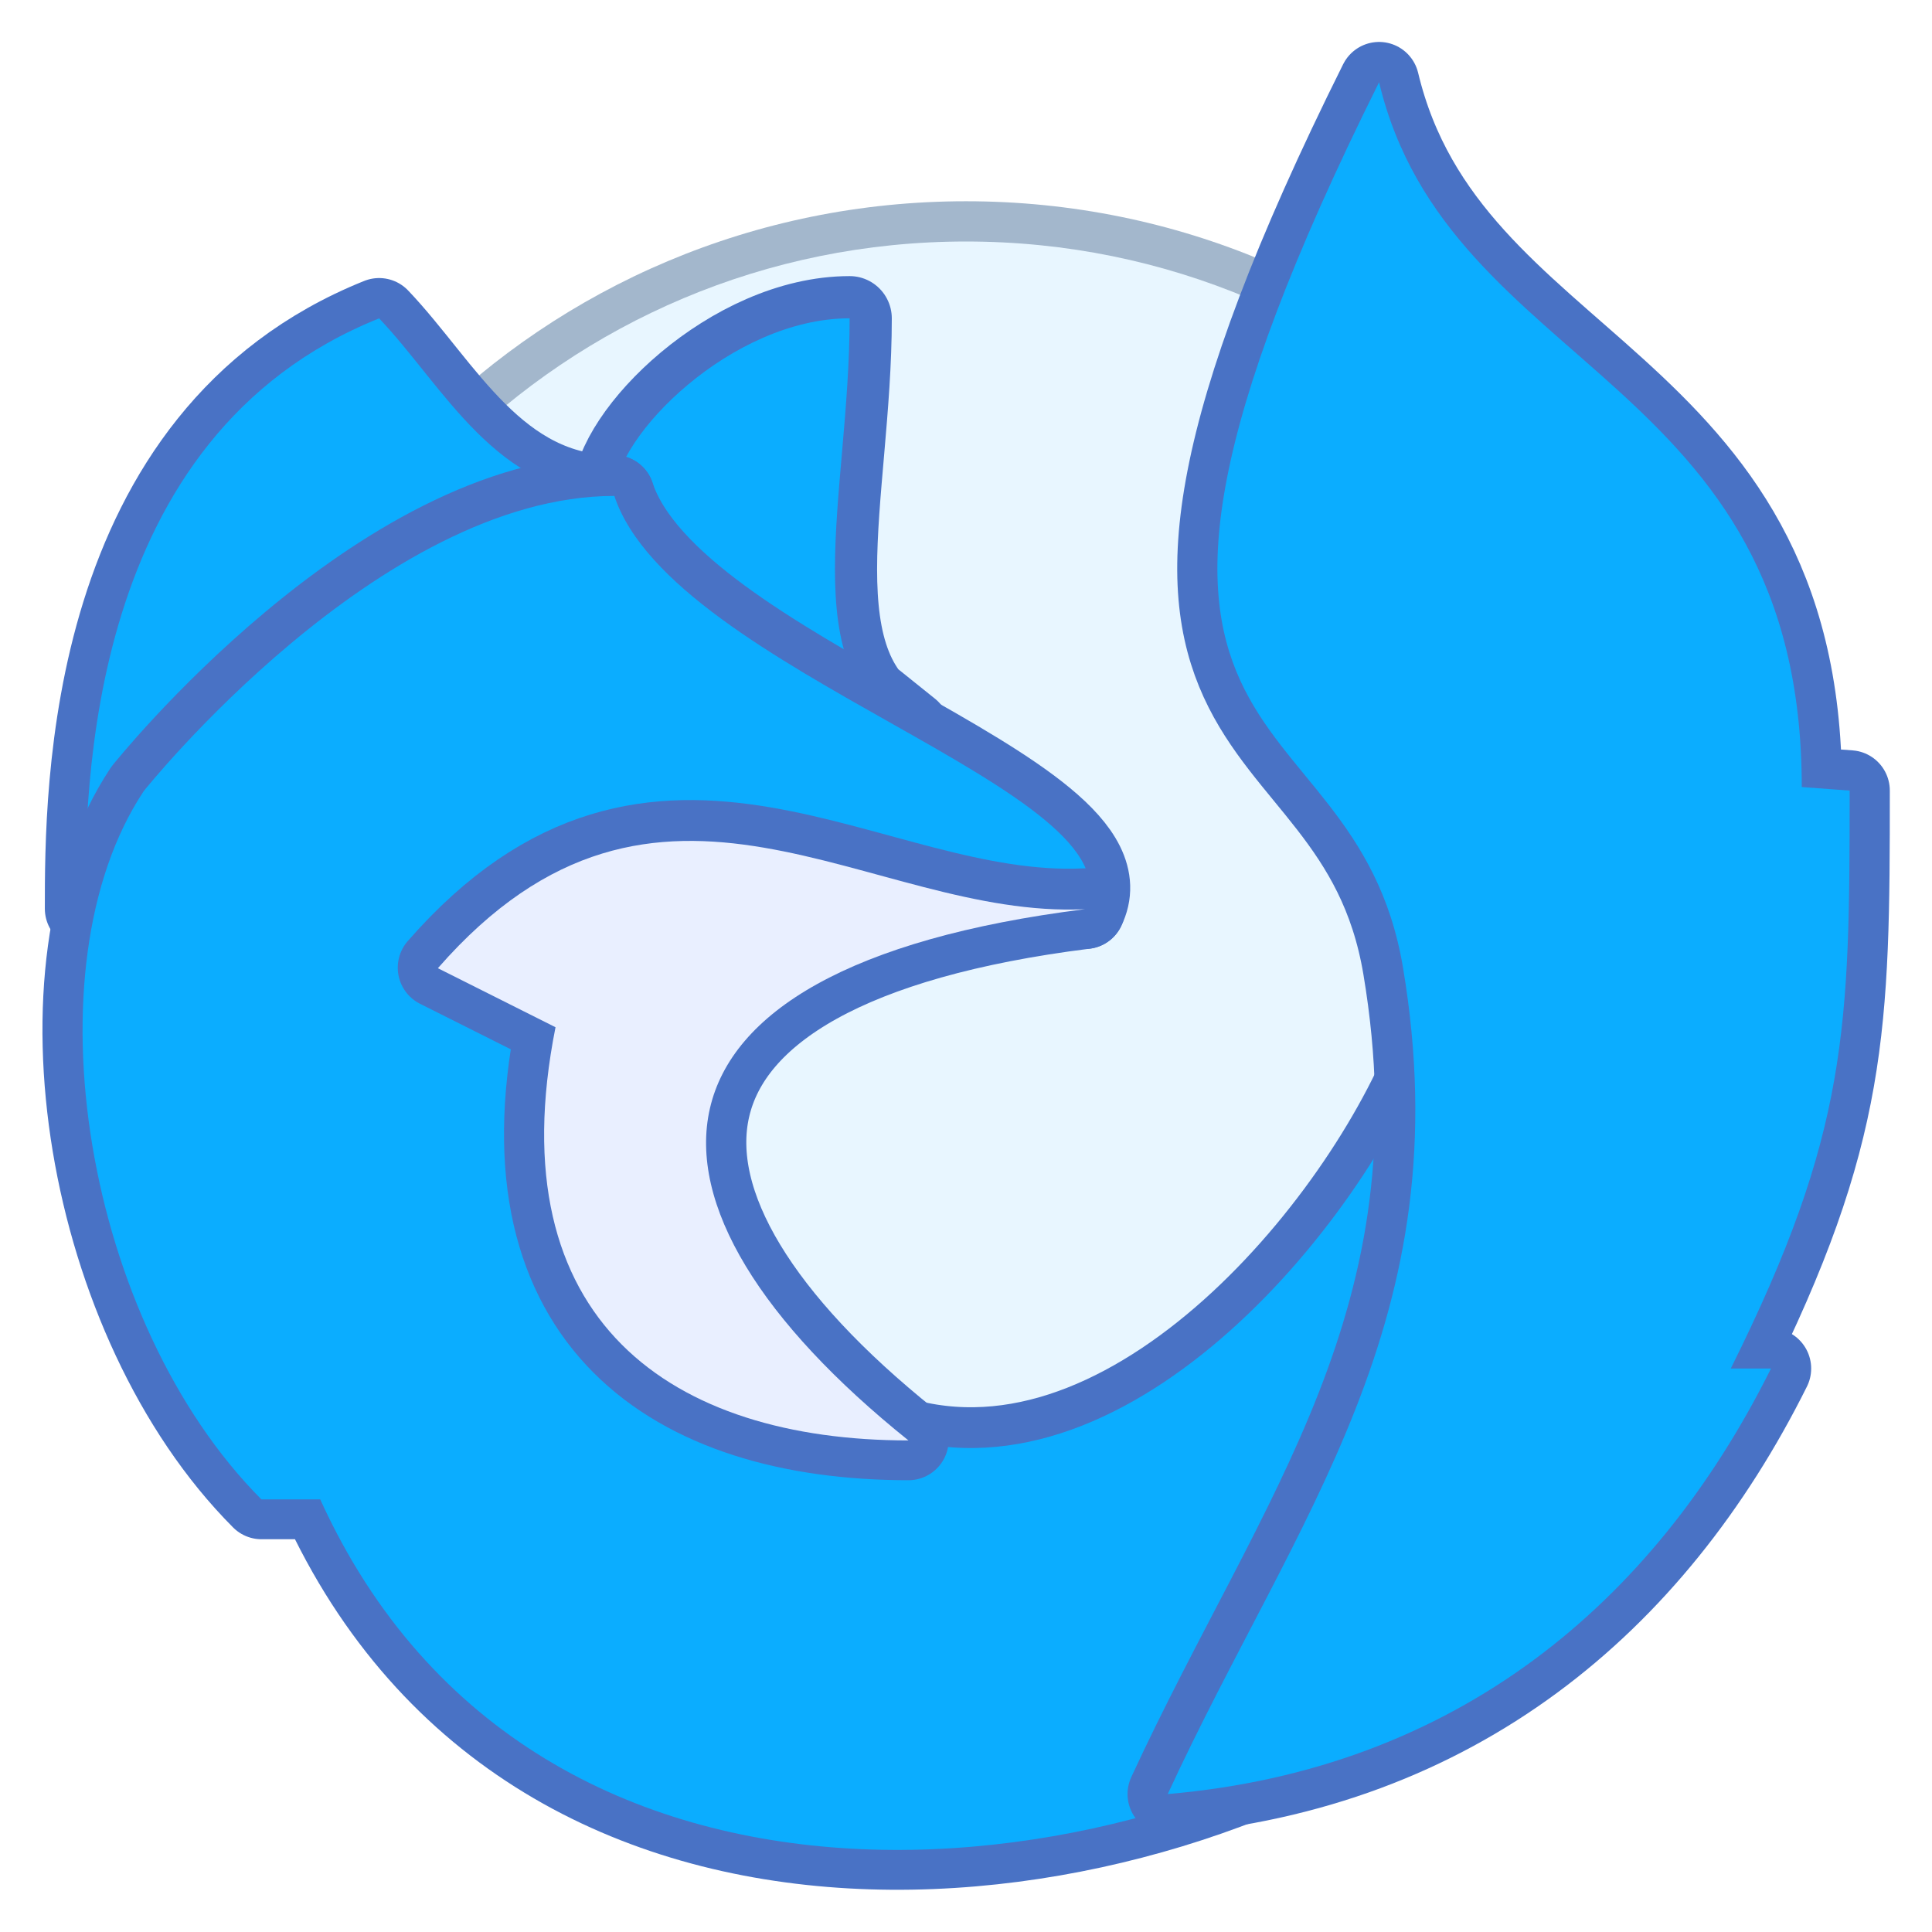
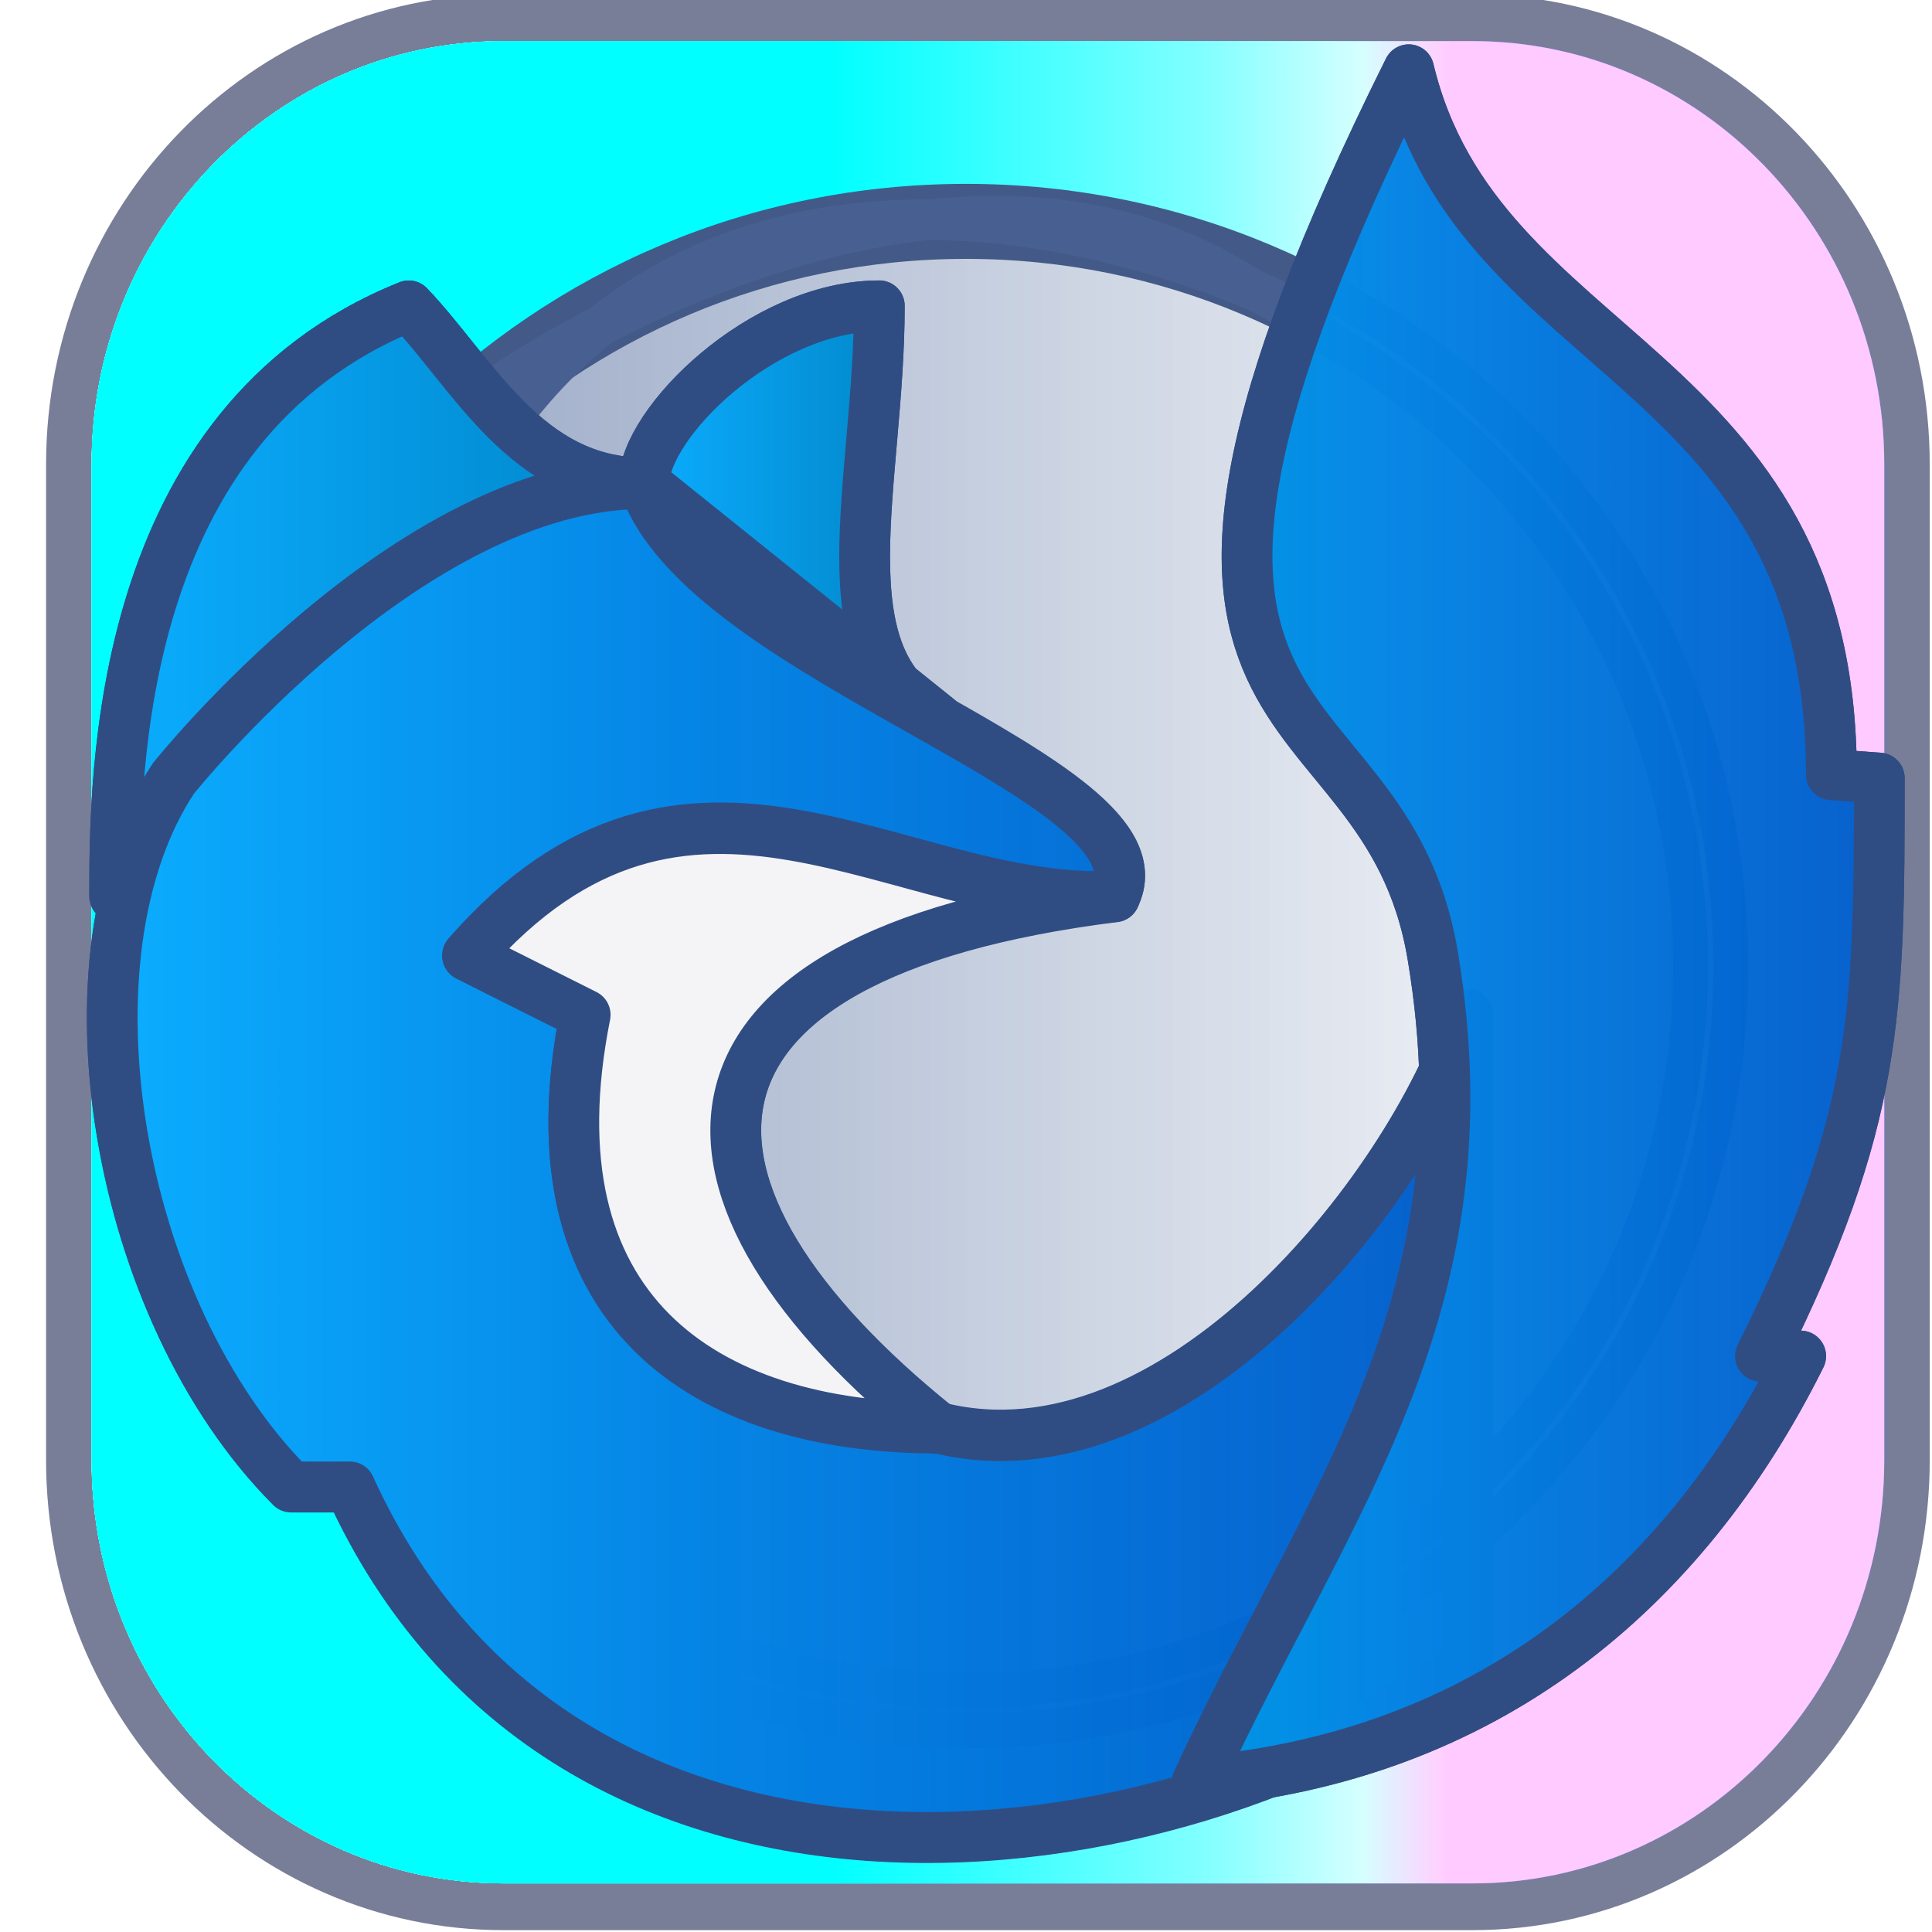
- <svg xmlns="http://www.w3.org/2000/svg" width="48" height="48" viewBox="0 0 48 48" version="1.1" id="svg8">
-   <defs id="defs2" />
+ <svg xmlns="http://www.w3.org/2000/svg" xmlns:xlink="http://www.w3.org/1999/xlink" width="48" height="48" viewBox="0 0 48 48" version="1.1" id="svg8">
+   <defs id="defs2">
+     <linearGradient id="linearGradient5350">
+       <stop style="stop-color:#0097e4;stop-opacity:1;" offset="0" id="stop5346" />
+       <stop style="stop-color:#0585e5;stop-opacity:0.984;" offset="0.286" id="stop5358" />
+       <stop style="stop-color:#005dcb;stop-opacity:0.969;" offset="1" id="stop5348" />
+     </linearGradient>
+     <linearGradient id="linearGradient5342">
+       <stop style="stop-color:#0badff;stop-opacity:1;" offset="0" id="stop5338" />
+       <stop style="stop-color:#0086c9;stop-opacity:1;" offset="1" id="stop5340" />
+     </linearGradient>
+     <linearGradient id="linearGradient5234">
+       <stop style="stop-color:#0badff;stop-opacity:1;" offset="0" id="stop5230" />
+       <stop style="stop-color:#0081c1;stop-opacity:1;" offset="1" id="stop5232" />
+     </linearGradient>
+     <linearGradient id="linearGradient5224">
+       <stop style="stop-color:#0badff;stop-opacity:1;" offset="0" id="stop5220" />
+       <stop style="stop-color:#0585e5;stop-opacity:1;" offset="0.427" id="stop5228" />
+       <stop style="stop-color:#005dcb;stop-opacity:0.969;" offset="0.998" id="stop5222" />
+     </linearGradient>
+     <linearGradient id="linearGradient1819">
+       <stop style="stop-color:#8b9cbe;stop-opacity:1;" offset="0" id="stop1815" />
+       <stop style="stop-color:#ffffff;stop-opacity:0.941;" offset="1" id="stop1817" />
+     </linearGradient>
+     <linearGradient xlink:href="#linearGradient1819" id="linearGradient1821" x1="-58.5" y1="294.65" x2="-13.5" y2="294.65" gradientUnits="userSpaceOnUse" />
+     <linearGradient xlink:href="#linearGradient3187-6" id="linearGradient3191-3" x1="2.787" y1="10.961" x2="17.34" y2="10.961" gradientUnits="userSpaceOnUse" />
+     <linearGradient id="linearGradient3187-6">
+       <stop style="stop-color:#00f0c0;stop-opacity:1;" offset="0" id="stop3183-7" />
+       <stop style="stop-color:#00f7ee;stop-opacity:1;" offset="0.413" id="stop3193" />
+       <stop style="stop-color:#41aef6;stop-opacity:1;" offset="0.618" id="stop3573" />
+       <stop style="stop-color:#8265ff;stop-opacity:1;" offset="0.752" id="stop3197" />
+     </linearGradient>
+     <linearGradient xlink:href="#linearGradient3187-6" id="linearGradient4130" gradientUnits="userSpaceOnUse" x1="2.787" y1="10.961" x2="17.34" y2="10.961" />
+     <linearGradient xlink:href="#linearGradient5224" id="linearGradient5226" x1="35.958" y1="286.128" x2="58.999" y2="286.128" gradientUnits="userSpaceOnUse" />
+     <linearGradient xlink:href="#linearGradient5234" id="linearGradient5236" x1="44.999" y1="275.15" x2="50" y2="275.15" gradientUnits="userSpaceOnUse" />
+     <linearGradient xlink:href="#linearGradient5342" id="linearGradient5344" x1="36" y1="276.65" x2="45" y2="276.65" gradientUnits="userSpaceOnUse" />
+     <linearGradient xlink:href="#linearGradient5350" id="linearGradient5352" x1="54.407" y1="282.15" x2="66" y2="282.15" gradientUnits="userSpaceOnUse" />
+   </defs>
  <g id="layer1" transform="translate(0,-266.65)">
    <g id="g905" transform="translate(-16,-21.9979)">
-       <g transform="matrix(0.8636363,0,0,0.8636363,71.09091,58.17746)" id="g2183">
-         <path style="opacity:1;fill:#a3b7cc;fill-opacity:1;stroke:none;stroke-width:0.3;stroke-miterlimit:4;stroke-dasharray:none;stroke-opacity:1" d="m -36,272.65 h 4.7e-5 c 12.188,0 22,9.812 22,22 0,12.188 -9.812,22 -22,22 h -4.7e-5 c -12.188,0 -22,-9.812 -22,-22 0,-12.188 9.812,-22 22,-22 z" id="rect4544" />
-         <path style="opacity:1;fill:#e8f6ff;fill-opacity:1;stroke:none;stroke-width:0.298;stroke-miterlimit:4;stroke-dasharray:none;stroke-opacity:1" d="m -36,273.808 h 2.3e-5 c 11.547,0 20.842,9.296 20.842,20.842 0,11.547 -9.296,20.842 -20.842,20.842 h -2.3e-5 c -11.547,0 -20.842,-9.296 -20.842,-20.842 0,-11.547 9.296,-20.842 20.842,-20.842 z" id="rect4544-5" />
+       <g transform="matrix(3.138333,0,0,3.225151,8.963077,277.2041)" id="g25-5" style="mix-blend-mode:hard-light;fill:url(#linearGradient3191-3);fill-opacity:1;stroke:#3c3f4c;stroke-width:0.36;stroke-linecap:round;stroke-linejoin:round;stroke-miterlimit:4;stroke-dasharray:none;stroke-opacity:1">
+         <rect x="2.787" y="3.685" width="14.552" height="14.552" ry="3.44" fill="url(#linearGradient1448-5)" stroke-opacity="0.953" stroke-width="0.083" id="rect19-3" style="fill:url(#linearGradient4130);fill-opacity:1;stroke:#3c3f4c;stroke-width:0.36;stroke-linecap:round;stroke-linejoin:round;stroke-miterlimit:4;stroke-dasharray:none;stroke-opacity:1" />
      </g>
-       <g id="g4826" transform="matrix(1.461391,0,0,1.466525,-34.498,-101.8238)">
-         <g transform="translate(90.99993,-11.99971)" id="g2574-7" />
-         <path id="path1244-9-5" d="m 45,274.65 c 0,-1 2,-3 4,-3 0,3 -1,6 1,7 z" style="fill:none;stroke:#4972c5;stroke-width:1.432;stroke-linecap:round;stroke-linejoin:round;stroke-miterlimit:4;stroke-dasharray:none;stroke-opacity:1" />
-         <path id="path1244-3-2-9" d="m 44.999,274.649 c 0,-1 2,-3 4,-3 0,3 -0.999,6.001 1.001,7.001 z" style="fill:#0badff;fill-opacity:1;stroke:none;stroke-width:1.366;stroke-linecap:round;stroke-linejoin:round;stroke-miterlimit:4;stroke-dasharray:none;stroke-opacity:1" />
-         <path id="path1227-28-7" d="m 45,274.65 c -2,0 -2.902,-1.852 -4,-3 -5,2 -5,8 -5,10 z" style="fill:none;stroke:#4972c5;stroke-width:1.366;stroke-linecap:round;stroke-linejoin:round;stroke-miterlimit:4;stroke-dasharray:none;stroke-opacity:1" />
-         <path id="path1227-2-9-7" d="m 45,274.65 c -2,0 -2.902,-1.852 -4,-3 -5,2 -5,8 -5,10 z" style="fill:#0badff;fill-opacity:1;stroke:none;stroke-width:2;stroke-linecap:round;stroke-linejoin:round;stroke-miterlimit:4;stroke-dasharray:none;stroke-opacity:1" />
-         <path id="path1261-73-6" d="m 45,274.65 c -4,0 -8,5 -8,5 -2,3 -1,9 2,12 h 1 c 3.678,8.061 14.038,6.716 19,3 v -11 c -1,3 -5,8 -9,7 l -0.002,0.008 c -8.999,-6.009 0.002,-9.008 3.002,-9.008 1,-2 -7,-4 -8,-7 z" style="fill:none;stroke:#4972c5;stroke-width:1.366;stroke-linecap:round;stroke-linejoin:round;stroke-miterlimit:4;stroke-dasharray:none;stroke-opacity:1" />
-         <path id="path1261-73-5-7" d="m 44.999,274.658 c -4,0 -8,5 -8,5 -2,3 -1,9 2,12 h 1 c 3.678,8.061 14.038,6.716 19,3 v -11 c -1,3 -5,8 -9,7 l -0.002,0.008 c -8.999,-6.009 0.002,-9.008 3.002,-9.008 1,-2 -7,-4 -8,-7 z" style="fill:#0badff;fill-opacity:1;stroke:none;stroke-width:2;stroke-linecap:round;stroke-linejoin:round;stroke-miterlimit:4;stroke-dasharray:none;stroke-opacity:1" />
-         <path id="path1175-1-3" d="m 50,290.65 c -5,-4 -5,-8 3,-9 -3.663,0.176 -7.238,-3.29 -11,1 l 2,1 c -1,5 2,7 6,7 z" style="fill:none;stroke:#4972c5;stroke-width:1.366;stroke-linecap:butt;stroke-linejoin:round;stroke-miterlimit:4;stroke-dasharray:none;stroke-opacity:1" />
-         <path id="path1175-7-2-6" d="m 49.999,290.659 c -5,-4 -5,-8 3,-9 -3.663,0.176 -7.238,-3.29 -11,1 l 2,1 c -1,5 2,7 6,7 z" style="fill:#e9efff;fill-opacity:1;stroke:none;stroke-width:2;stroke-linecap:butt;stroke-linejoin:round;stroke-miterlimit:4;stroke-dasharray:none;stroke-opacity:1" />
-         <path id="path1143-1-8-9-9-5" d="m 58,267.65 c 1.186,4.94 7.186,4.94 7.186,11.94 L 66,279.65 c 0,4 -0.021,5.791 -2.021,9.791 h 0.684 c -2,4 -5.372,6.79 -10.256,7.209 2.192,-4.726 5.003,-8.042 4,-14 C 57.569,277.671 52,279.65 58,267.65 Z" style="fill:none;fill-opacity:1;stroke:#4972c5;stroke-width:1.366;stroke-linecap:butt;stroke-linejoin:round;stroke-miterlimit:4;stroke-dasharray:none;stroke-opacity:1" />
-         <path style="fill:#0badff;fill-opacity:1;stroke:none;stroke-width:2;stroke-linecap:butt;stroke-linejoin:round;stroke-miterlimit:4;stroke-dasharray:none;stroke-opacity:1" d="m 58,267.65 c 1.186,4.94 7.186,4.94 7.186,11.94 L 66,279.65 c 0,4 -0.021,5.791 -2.021,9.791 h 0.684 c -2,4 -5.372,6.789 -10.256,7.209 2.192,-4.726 5.003,-8.042 4,-14 C 57.569,277.671 52,279.65 58,267.65 Z" id="path1143-1-8-9-9-4-6" />
+       <g transform="matrix(0.8636363,0,0,0.8636363,71.09091,58.17746)" id="g2183" style="stroke:#435a88;stroke-opacity:1;stroke-width:1;stroke-miterlimit:4;stroke-dasharray:none;stroke-linecap:round;paint-order:markers fill stroke;fill-opacity:1;fill:url(#linearGradient1821)">
+         <path style="opacity:1;fill:url(#linearGradient1821);fill-opacity:1;stroke:#435a88;stroke-width:1;stroke-miterlimit:4;stroke-dasharray:none;stroke-opacity:1;stroke-linecap:round;paint-order:markers fill stroke" d="m -36,272.65 h 4.7e-5 c 12.188,0 22,9.812 22,22 0,12.188 -9.812,22 -22,22 h -4.7e-5 c -12.188,0 -22,-9.812 -22,-22 0,-12.188 9.812,-22 22,-22 z" id="rect4544" />
+         <path style="opacity:1;fill:url(#linearGradient1821);fill-opacity:1;stroke:#435a88;stroke-width:1;stroke-miterlimit:4;stroke-dasharray:none;stroke-opacity:1;stroke-linecap:round;paint-order:markers fill stroke" d="m -36,273.808 h 2.3e-5 c 11.547,0 20.842,9.296 20.842,20.842 0,11.547 -9.296,20.842 -20.842,20.842 h -2.3e-5 c -11.547,0 -20.842,-9.296 -20.842,-20.842 0,-11.547 9.296,-20.842 20.842,-20.842 z" id="rect4544-5" />
+       </g>
+       <path style="fill:#b2bfd9;stroke:#486091;stroke-width:1px;stroke-linecap:butt;stroke-linejoin:miter;stroke-opacity:1;fill-opacity:1" d="m 28.476,298.169 c 0,0 10.31,-7.181 18.088,-2.662 7.777,4.519 -8.876,-7.502 -17.563,3.14 -8.688,10.643 -0.524,-0.479 -0.524,-0.479 z" id="path2103" />
+       <g id="g4826" transform="matrix(1.461391,0,0,1.466525,-33.76106,-102.1323)" style="stroke:#304d83;stroke-opacity:1;stroke-width:0.863;stroke-miterlimit:4;stroke-dasharray:none">
+         <g transform="translate(90.99993,-11.99971)" id="g2574-7" style="stroke:#304d83;stroke-opacity:1;stroke-width:0.863;stroke-miterlimit:4;stroke-dasharray:none" />
+         <path id="path1244-9-5" d="m 45,274.65 c 0,-1 2,-3 4,-3 0,3 -1,6 1,7 z" style="fill:none;stroke:#304d83;stroke-width:0.863;stroke-linecap:round;stroke-linejoin:round;stroke-miterlimit:4;stroke-dasharray:none;stroke-opacity:1" />
+         <path id="path1244-3-2-9" d="m 44.999,274.649 c 0,-1 2,-3 4,-3 0,3 -0.999,6.001 1.001,7.001 z" style="fill:url(#linearGradient5236);fill-opacity:1;stroke:#304d83;stroke-width:0.863;stroke-linecap:round;stroke-linejoin:round;stroke-miterlimit:4;stroke-dasharray:none;stroke-opacity:1" />
+         <path id="path1227-28-7" d="m 45,274.65 c -2,0 -2.902,-1.852 -4,-3 -5,2 -5,8 -5,10 z" style="fill:none;stroke:#304d83;stroke-width:0.863;stroke-linecap:round;stroke-linejoin:round;stroke-miterlimit:4;stroke-dasharray:none;stroke-opacity:1" />
+         <path id="path1227-2-9-7" d="m 45,274.65 c -2,0 -2.902,-1.852 -4,-3 -5,2 -5,8 -5,10 z" style="fill:url(#linearGradient5344);fill-opacity:1;stroke:#304d83;stroke-width:0.863;stroke-linecap:round;stroke-linejoin:round;stroke-miterlimit:4;stroke-dasharray:none;stroke-opacity:1" />
+         <path id="path1261-73-6" d="m 45,274.65 c -4,0 -8,5 -8,5 -2,3 -1,9 2,12 h 1 c 3.678,8.061 14.038,6.716 19,3 v -11 c -1,3 -5,8 -9,7 l -0.002,0.008 c -8.999,-6.009 0.002,-9.008 3.002,-9.008 1,-2 -7,-4 -8,-7 z" style="fill:none;stroke:#304d83;stroke-width:0.863;stroke-linecap:round;stroke-linejoin:round;stroke-miterlimit:4;stroke-dasharray:none;stroke-opacity:1" />
+         <path id="path1261-73-5-7" d="m 44.999,274.658 c -4,0 -8,5 -8,5 -2,3 -1,9 2,12 h 1 c 3.678,8.061 14.038,6.716 19,3 v -11 c -1,3 -5,8 -9,7 l -0.002,0.008 c -8.999,-6.009 0.002,-9.008 3.002,-9.008 1,-2 -7,-4 -8,-7 z" style="fill:url(#linearGradient5226);fill-opacity:1;stroke:#304d83;stroke-width:0.863;stroke-linecap:round;stroke-linejoin:round;stroke-miterlimit:4;stroke-dasharray:none;stroke-opacity:1" />
+         <path id="path1175-1-3" d="m 50,290.65 c -5,-4 -5,-8 3,-9 -3.663,0.176 -7.238,-3.29 -11,1 l 2,1 c -1,5 2,7 6,7 z" style="fill:none;stroke:#304d83;stroke-width:0.863;stroke-linecap:butt;stroke-linejoin:round;stroke-miterlimit:4;stroke-dasharray:none;stroke-opacity:1" />
+         <path id="path1175-7-2-6" d="m 49.999,290.659 c -5,-4 -5,-8 3,-9 -3.663,0.176 -7.238,-3.29 -11,1 l 2,1 c -1,5 2,7 6,7 z" style="fill:#f4f4f7;fill-opacity:1;stroke:#304d83;stroke-width:0.863;stroke-linecap:butt;stroke-linejoin:round;stroke-miterlimit:4;stroke-dasharray:none;stroke-opacity:1" />
+         <path id="path1143-1-8-9-9-5" d="m 58,267.65 c 1.186,4.94 7.186,4.94 7.186,11.94 L 66,279.65 c 0,4 -0.021,5.791 -2.021,9.791 h 0.684 c -2,4 -5.372,6.79 -10.256,7.209 2.192,-4.726 5.003,-8.042 4,-14 C 57.569,277.671 52,279.65 58,267.65 Z" style="fill:none;fill-opacity:1;stroke:#304d83;stroke-width:0.863;stroke-linecap:butt;stroke-linejoin:round;stroke-miterlimit:4;stroke-dasharray:none;stroke-opacity:1" />
+         <path style="fill:url(#linearGradient5352);fill-opacity:1;stroke:#304d83;stroke-width:0.863;stroke-linecap:butt;stroke-linejoin:round;stroke-miterlimit:4;stroke-dasharray:none;stroke-opacity:1" d="m 58,267.65 c 1.186,4.94 7.186,4.94 7.186,11.94 L 66,279.65 c 0,4 -0.021,5.791 -2.021,9.791 h 0.684 c -2,4 -5.372,6.789 -10.256,7.209 2.192,-4.726 5.003,-8.042 4,-14 C 57.569,277.671 52,279.65 58,267.65 Z" id="path1143-1-8-9-9-4-6" />
      </g>
    </g>
  </g>
</svg>
